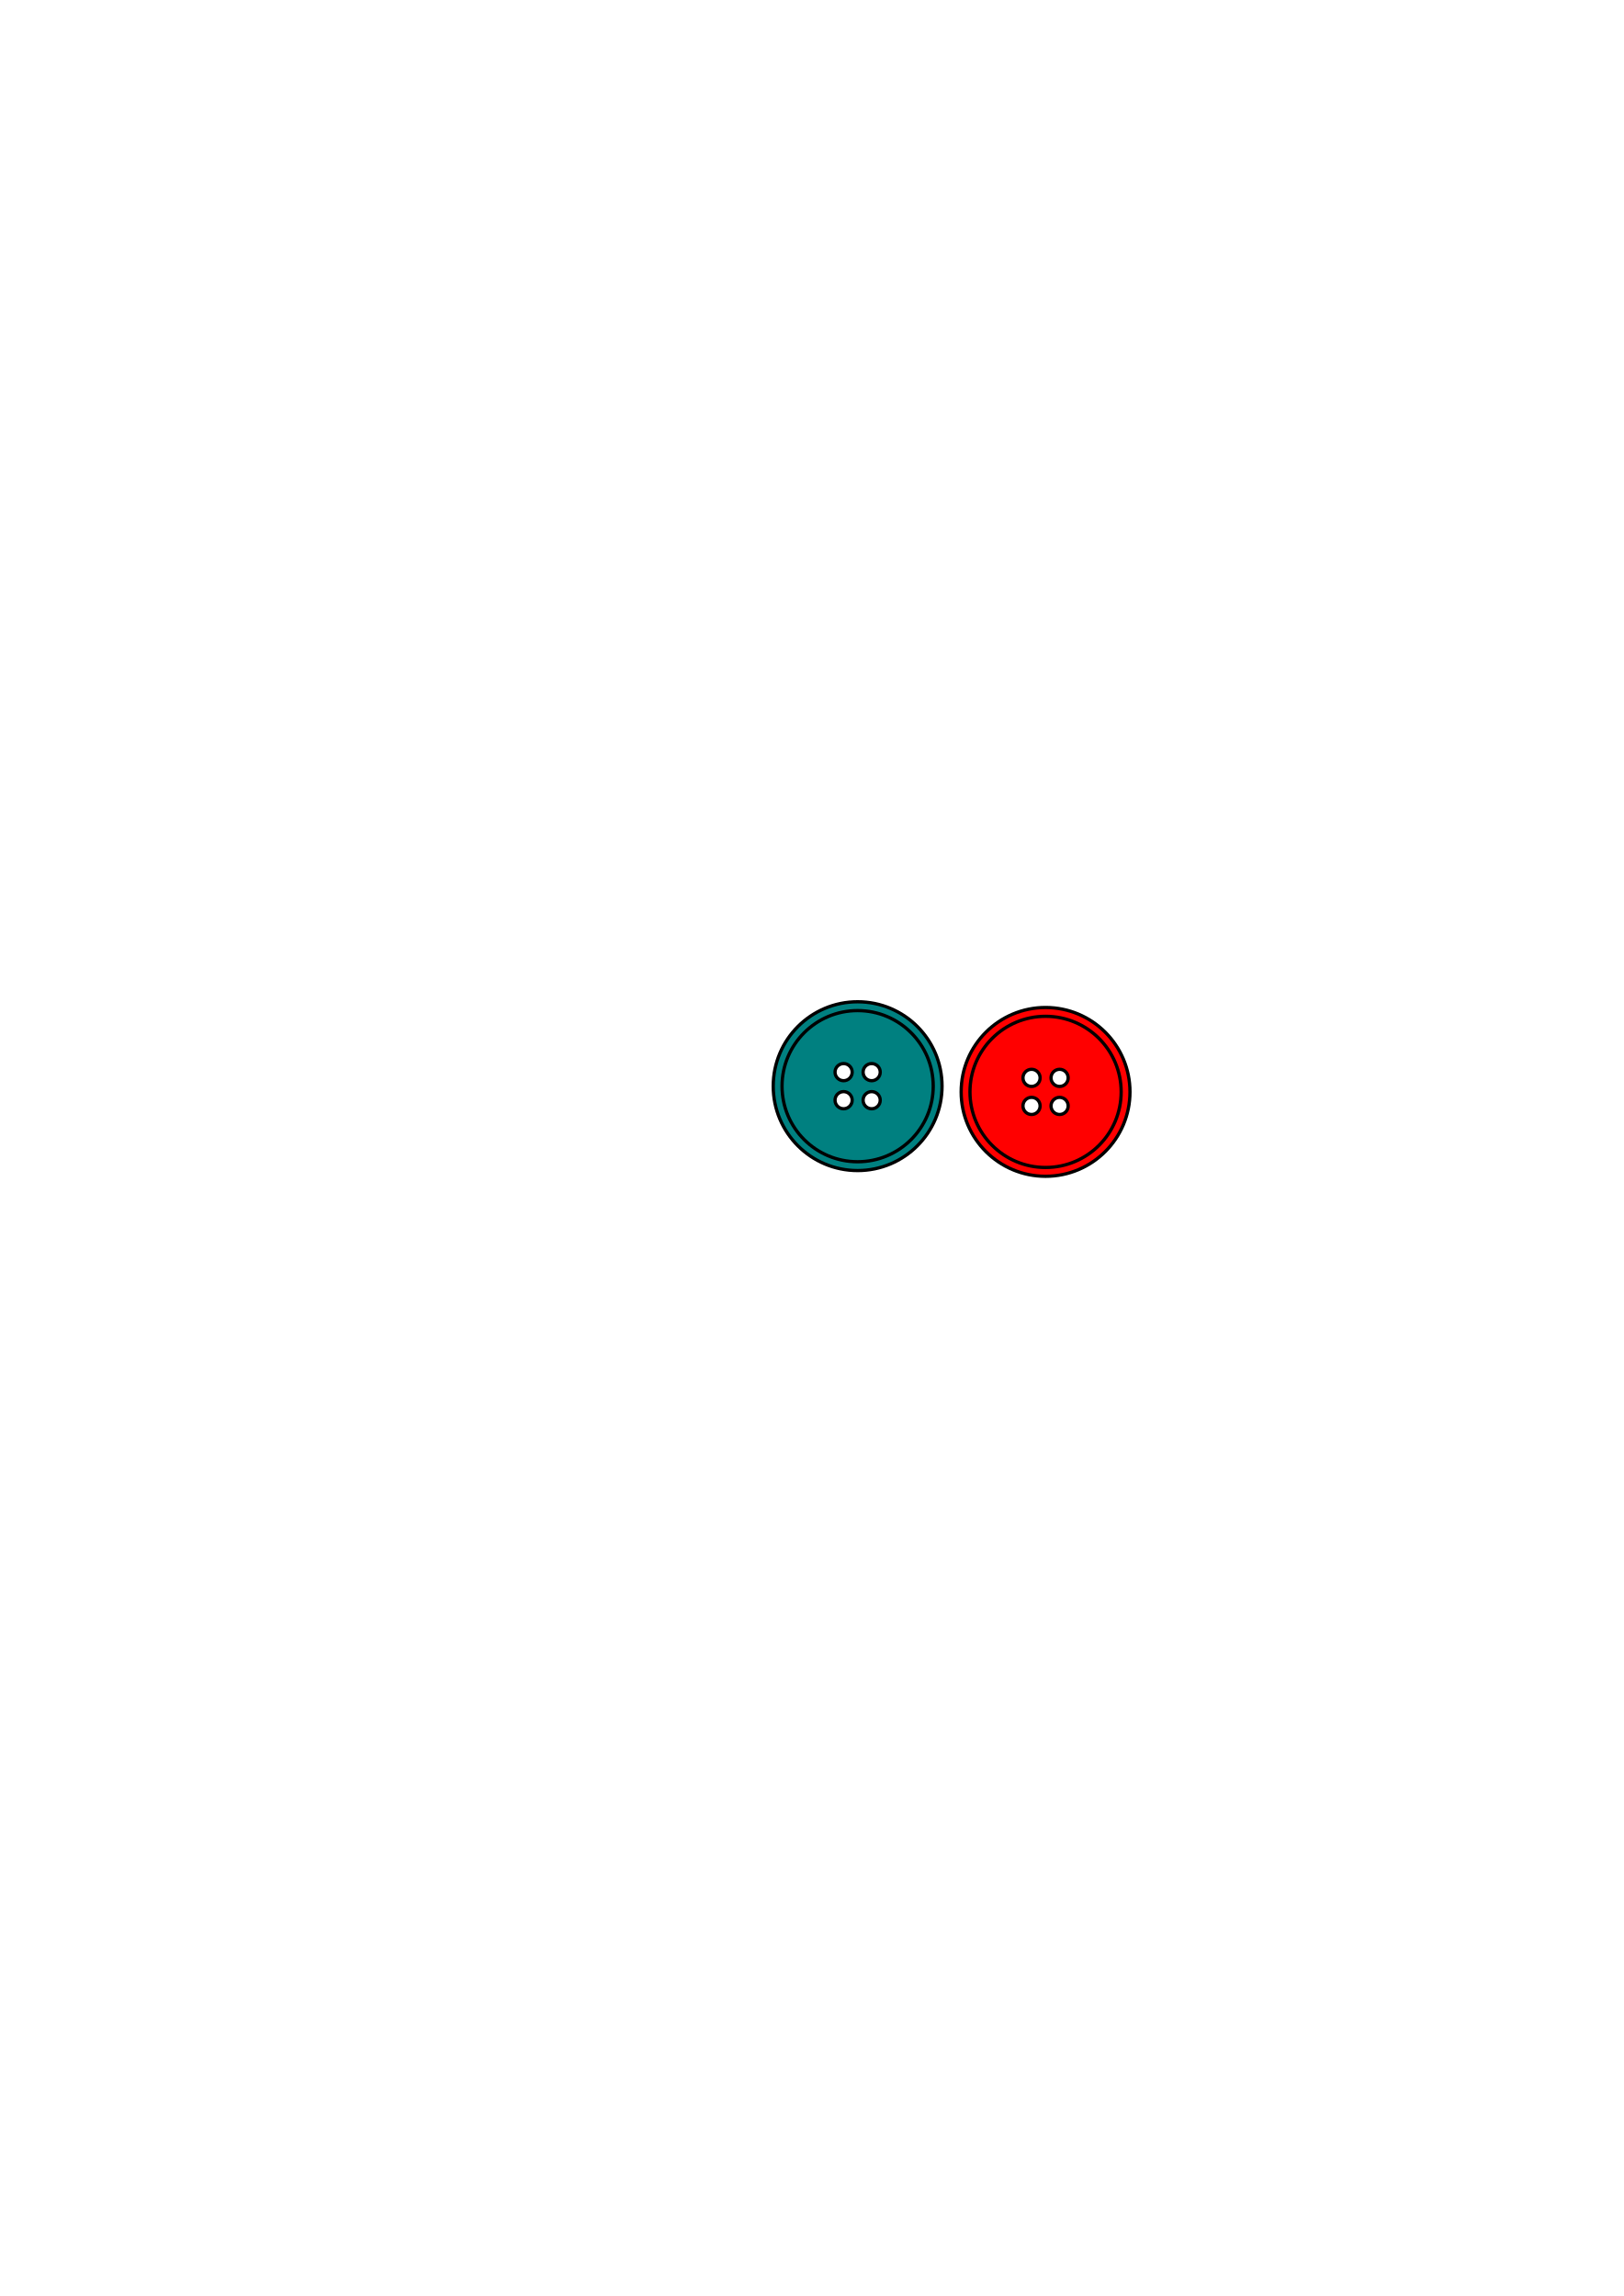
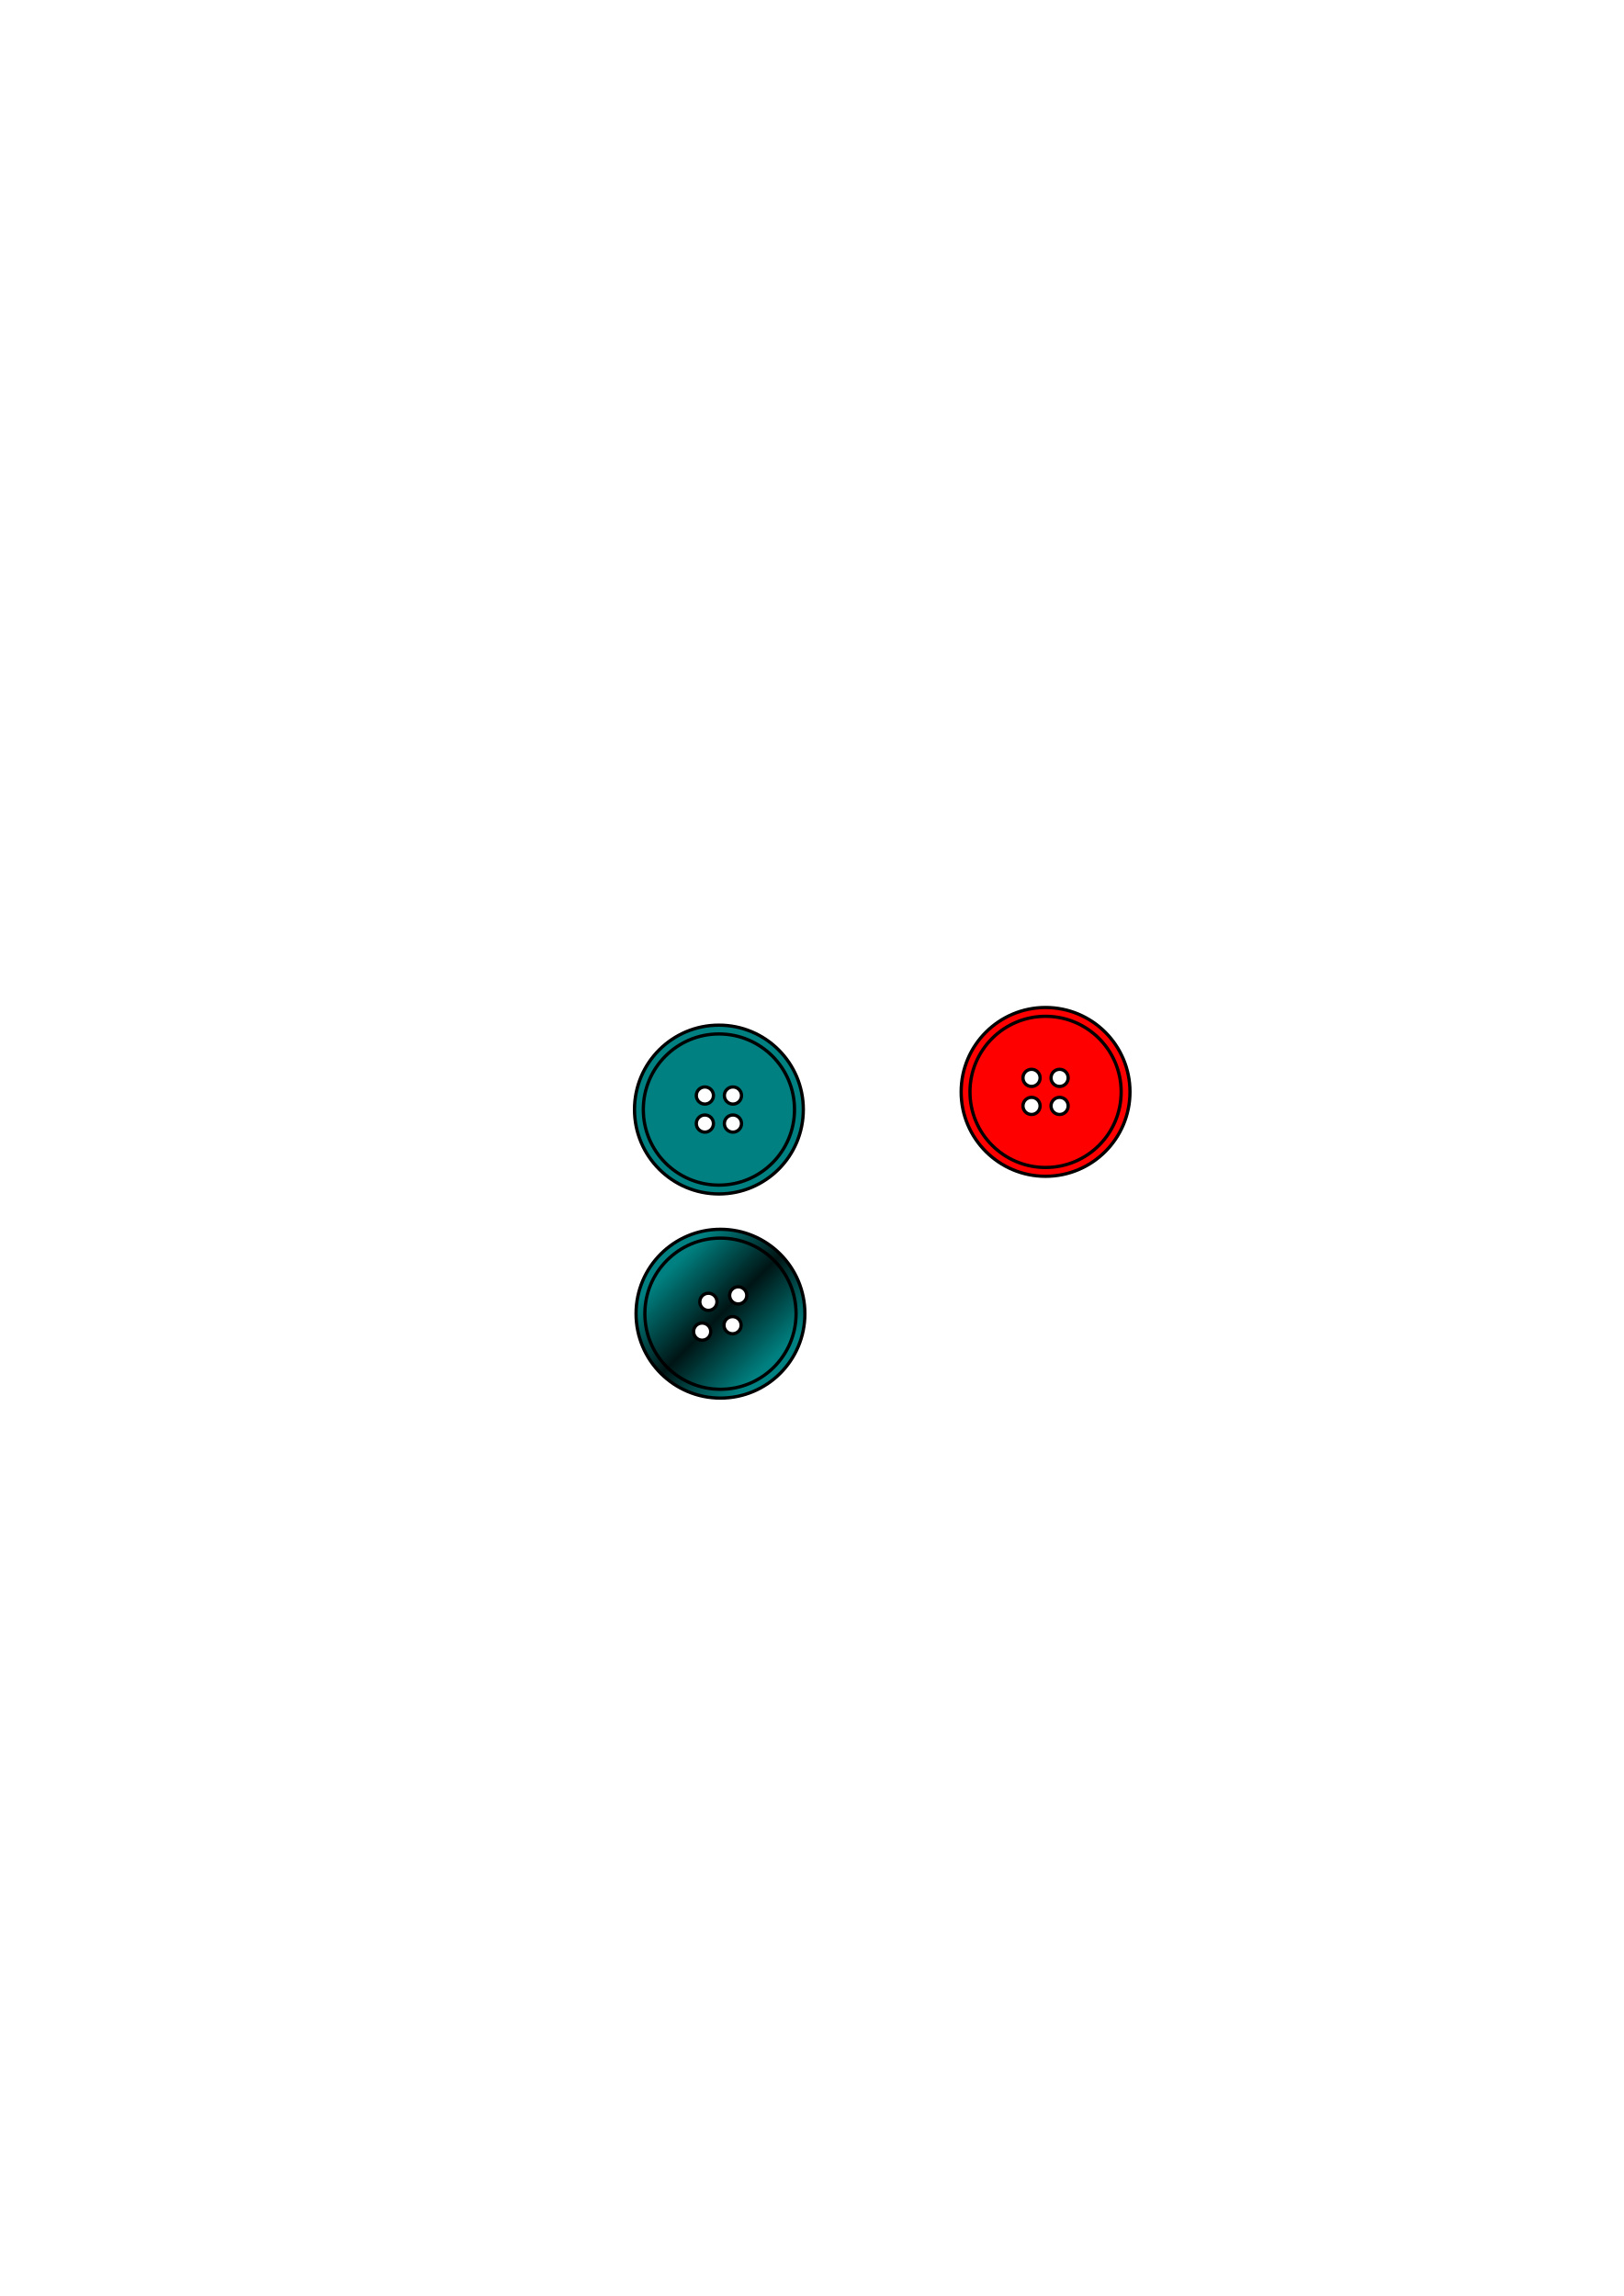
- <svg xmlns="http://www.w3.org/2000/svg" width="744.094" height="1052.362" id="svg2" version="1.1">
-   <defs id="defs4" />
+ <svg xmlns="http://www.w3.org/2000/svg" xmlns:xlink="http://www.w3.org/1999/xlink" width="744.094" height="1052.362" id="svg2" version="1.1">
+   <defs id="defs4">
+     <linearGradient id="linearGradient10611">
+       <stop style="stop-color:#008080;stop-opacity:1;" offset="0" id="stop10613" />
+       <stop id="stop10619" offset="0.5" style="stop-color:#001515;stop-opacity:1" />
+       <stop style="stop-color:#008080;stop-opacity:1" offset="1" id="stop10615" />
+     </linearGradient>
+     <linearGradient xlink:href="#linearGradient10611" id="linearGradient10617" x1="302.238" y1="664.902" x2="346.508" y2="709.096" gradientUnits="userSpaceOnUse" />
+   </defs>
  <g id="layer1">
    <g id="g3072" transform="translate(218.2018,-6.719182)">
      <path style="fill:#ff0000;stroke:#000000;stroke-width:1.5;stroke-linejoin:round;stroke-miterlimit:4;stroke-dasharray:none;stroke-dashoffset:0;stroke-opacity:1" d="m 238.727,465.471 a 38.683,38.683 0 0 0 -38.684,38.684 38.683,38.683 0 0 0 38.684,38.684 38.683,38.683 0 0 0 38.684,-38.684 38.683,38.683 0 0 0 -38.684,-38.684 z m -6.428,28.326 a 3.929,3.929 0 0 1 3.928,3.928 3.929,3.929 0 0 1 -3.928,3.93 3.929,3.929 0 0 1 -3.93,-3.93 3.929,3.929 0 0 1 3.93,-3.928 z m 12.855,0 a 3.929,3.929 0 0 1 3.93,3.928 3.929,3.929 0 0 1 -3.93,3.93 3.929,3.929 0 0 1 -3.928,-3.93 3.929,3.929 0 0 1 3.928,-3.928 z m -12.855,12.857 a 3.929,3.929 0 0 1 3.928,3.928 3.929,3.929 0 0 1 -3.928,3.93 3.929,3.929 0 0 1 -3.93,-3.93 3.929,3.929 0 0 1 3.93,-3.928 z m 12.855,0 a 3.929,3.929 0 0 1 3.93,3.928 3.929,3.929 0 0 1 -3.93,3.93 3.929,3.929 0 0 1 -3.928,-3.93 3.929,3.929 0 0 1 3.928,-3.928 z" id="path3023" transform="translate(22.22336,3.030458)" />
      <circle transform="translate(-10.1215,1.608003)" id="path2987" style="fill:none;stroke:#000000;stroke-width:1.5;stroke-linejoin:round;stroke-miterlimit:4;stroke-dasharray:none;stroke-dashoffset:0;stroke-opacity:1" cx="271.071" cy="505.576" r="34.643" />
    </g>
-     <path style="fill:#008080;stroke:#000000;stroke-width:1.5;stroke-linejoin:round;stroke-miterlimit:4;stroke-dasharray:none;stroke-dashoffset:0;stroke-opacity:1" d="M 393.027 459.156 A 38.683 38.683 0 0 0 354.344 497.84 A 38.683 38.683 0 0 0 393.027 536.523 A 38.683 38.683 0 0 0 431.711 497.84 A 38.683 38.683 0 0 0 393.027 459.156 z M 386.6 487.484 A 3.929 3.929 0 0 1 390.527 491.412 A 3.929 3.929 0 0 1 386.6 495.34 A 3.929 3.929 0 0 1 382.67 491.412 A 3.929 3.929 0 0 1 386.6 487.484 z M 399.455 487.484 A 3.929 3.929 0 0 1 403.385 491.412 A 3.929 3.929 0 0 1 399.455 495.34 A 3.929 3.929 0 0 1 395.527 491.412 A 3.929 3.929 0 0 1 399.455 487.484 z M 386.6 500.34 A 3.929 3.929 0 0 1 390.527 504.27 A 3.929 3.929 0 0 1 386.6 508.197 A 3.929 3.929 0 0 1 382.67 504.27 A 3.929 3.929 0 0 1 386.6 500.34 z M 399.455 500.34 A 3.929 3.929 0 0 1 403.385 504.27 A 3.929 3.929 0 0 1 399.455 508.197 A 3.929 3.929 0 0 1 395.527 504.27 A 3.929 3.929 0 0 1 399.455 500.34 z " id="path3060" />
-     <circle r="34.643" cy="497.841" cx="393.027" id="path3070" style="fill:none;stroke:#000000;stroke-width:1.5;stroke-linejoin:round;stroke-miterlimit:4;stroke-dasharray:none;stroke-dashoffset:0;stroke-opacity:1" />
+     <path style="fill:#008080;stroke:#000000;stroke-width:1.5;stroke-linejoin:round;stroke-miterlimit:4;stroke-dasharray:none;stroke-dashoffset:0;stroke-opacity:1" d="m 329.456,469.871 a 38.683,38.683 0 0 0 -38.684,38.684 38.683,38.683 0 0 0 38.684,38.684 38.683,38.683 0 0 0 38.684,-38.684 38.683,38.683 0 0 0 -38.684,-38.684 z m -6.428,28.328 a 3.929,3.929 0 0 1 3.928,3.928 3.929,3.929 0 0 1 -3.928,3.928 3.929,3.929 0 0 1 -3.93,-3.928 3.929,3.929 0 0 1 3.93,-3.928 z m 12.855,0 a 3.929,3.929 0 0 1 3.93,3.928 3.929,3.929 0 0 1 -3.93,3.928 3.929,3.929 0 0 1 -3.928,-3.928 3.929,3.929 0 0 1 3.928,-3.928 z m -12.855,12.855 a 3.929,3.929 0 0 1 3.928,3.93 3.929,3.929 0 0 1 -3.928,3.928 3.929,3.929 0 0 1 -3.93,-3.928 3.929,3.929 0 0 1 3.93,-3.93 z m 12.855,0 a 3.929,3.929 0 0 1 3.93,3.93 3.929,3.929 0 0 1 -3.93,3.928 3.929,3.929 0 0 1 -3.928,-3.928 3.929,3.929 0 0 1 3.928,-3.93 z" id="path3060" />
+     <circle r="34.643" cy="508.555" cx="329.456" id="path3070" style="fill:none;stroke:#000000;stroke-width:1.5;stroke-linejoin:round;stroke-miterlimit:4;stroke-dasharray:none;stroke-dashoffset:0;stroke-opacity:1" />
+     <g id="g10621" transform="translate(6.428571,-85)">
+       <path style="fill:url(#linearGradient10617);fill-opacity:1;stroke:#000000;stroke-width:1.5;stroke-linejoin:round;stroke-miterlimit:4;stroke-dasharray:none;stroke-dashoffset:0;stroke-opacity:1" d="m 323.742,648.442 c -21.364,-7e-5 -38.684,17.319 -38.684,38.684 -7e-5,21.364 17.319,38.684 38.684,38.684 21.364,7e-5 38.684,-17.319 38.684,-38.684 7e-5,-21.364 -17.319,-38.684 -38.684,-38.684 z m -5.535,29.31 c 2.169,4.7e-4 3.927,1.759 3.928,3.928 -4.7e-4,2.169 -1.759,3.927 -3.928,3.928 -2.17,6.2e-4 -3.929,-1.758 -3.93,-3.928 4.6e-4,-2.17 1.76,-3.928 3.93,-3.928 z m 13.659,-2.946 c 2.17,-6.2e-4 3.929,1.758 3.93,3.928 -4.6e-4,2.17 -1.76,3.928 -3.93,3.928 -2.169,-4.6e-4 -3.927,-1.759 -3.928,-3.928 4.6e-4,-2.169 1.759,-3.927 3.928,-3.928 z m -16.516,16.605 c 2.17,4.6e-4 3.928,1.76 3.928,3.93 -4.6e-4,2.169 -1.759,3.927 -3.928,3.928 -2.17,6.2e-4 -3.929,-1.758 -3.93,-3.928 -6.2e-4,-2.171 1.759,-3.93 3.93,-3.93 z m 13.927,-2.946 c 2.171,-6.2e-4 3.93,1.759 3.93,3.93 -4.6e-4,2.17 -1.76,3.928 -3.93,3.928 -2.169,-4.6e-4 -3.927,-1.759 -3.928,-3.928 -6.1e-4,-2.17 1.758,-3.929 3.928,-3.93 z" id="path10587" />
+       <circle r="34.643" cy="687.126" cx="323.742" id="circle10589" style="fill:none;stroke:#000000;stroke-width:1.5;stroke-linejoin:round;stroke-miterlimit:4;stroke-dasharray:none;stroke-dashoffset:0;stroke-opacity:1" />
+     </g>
  </g>
</svg>
